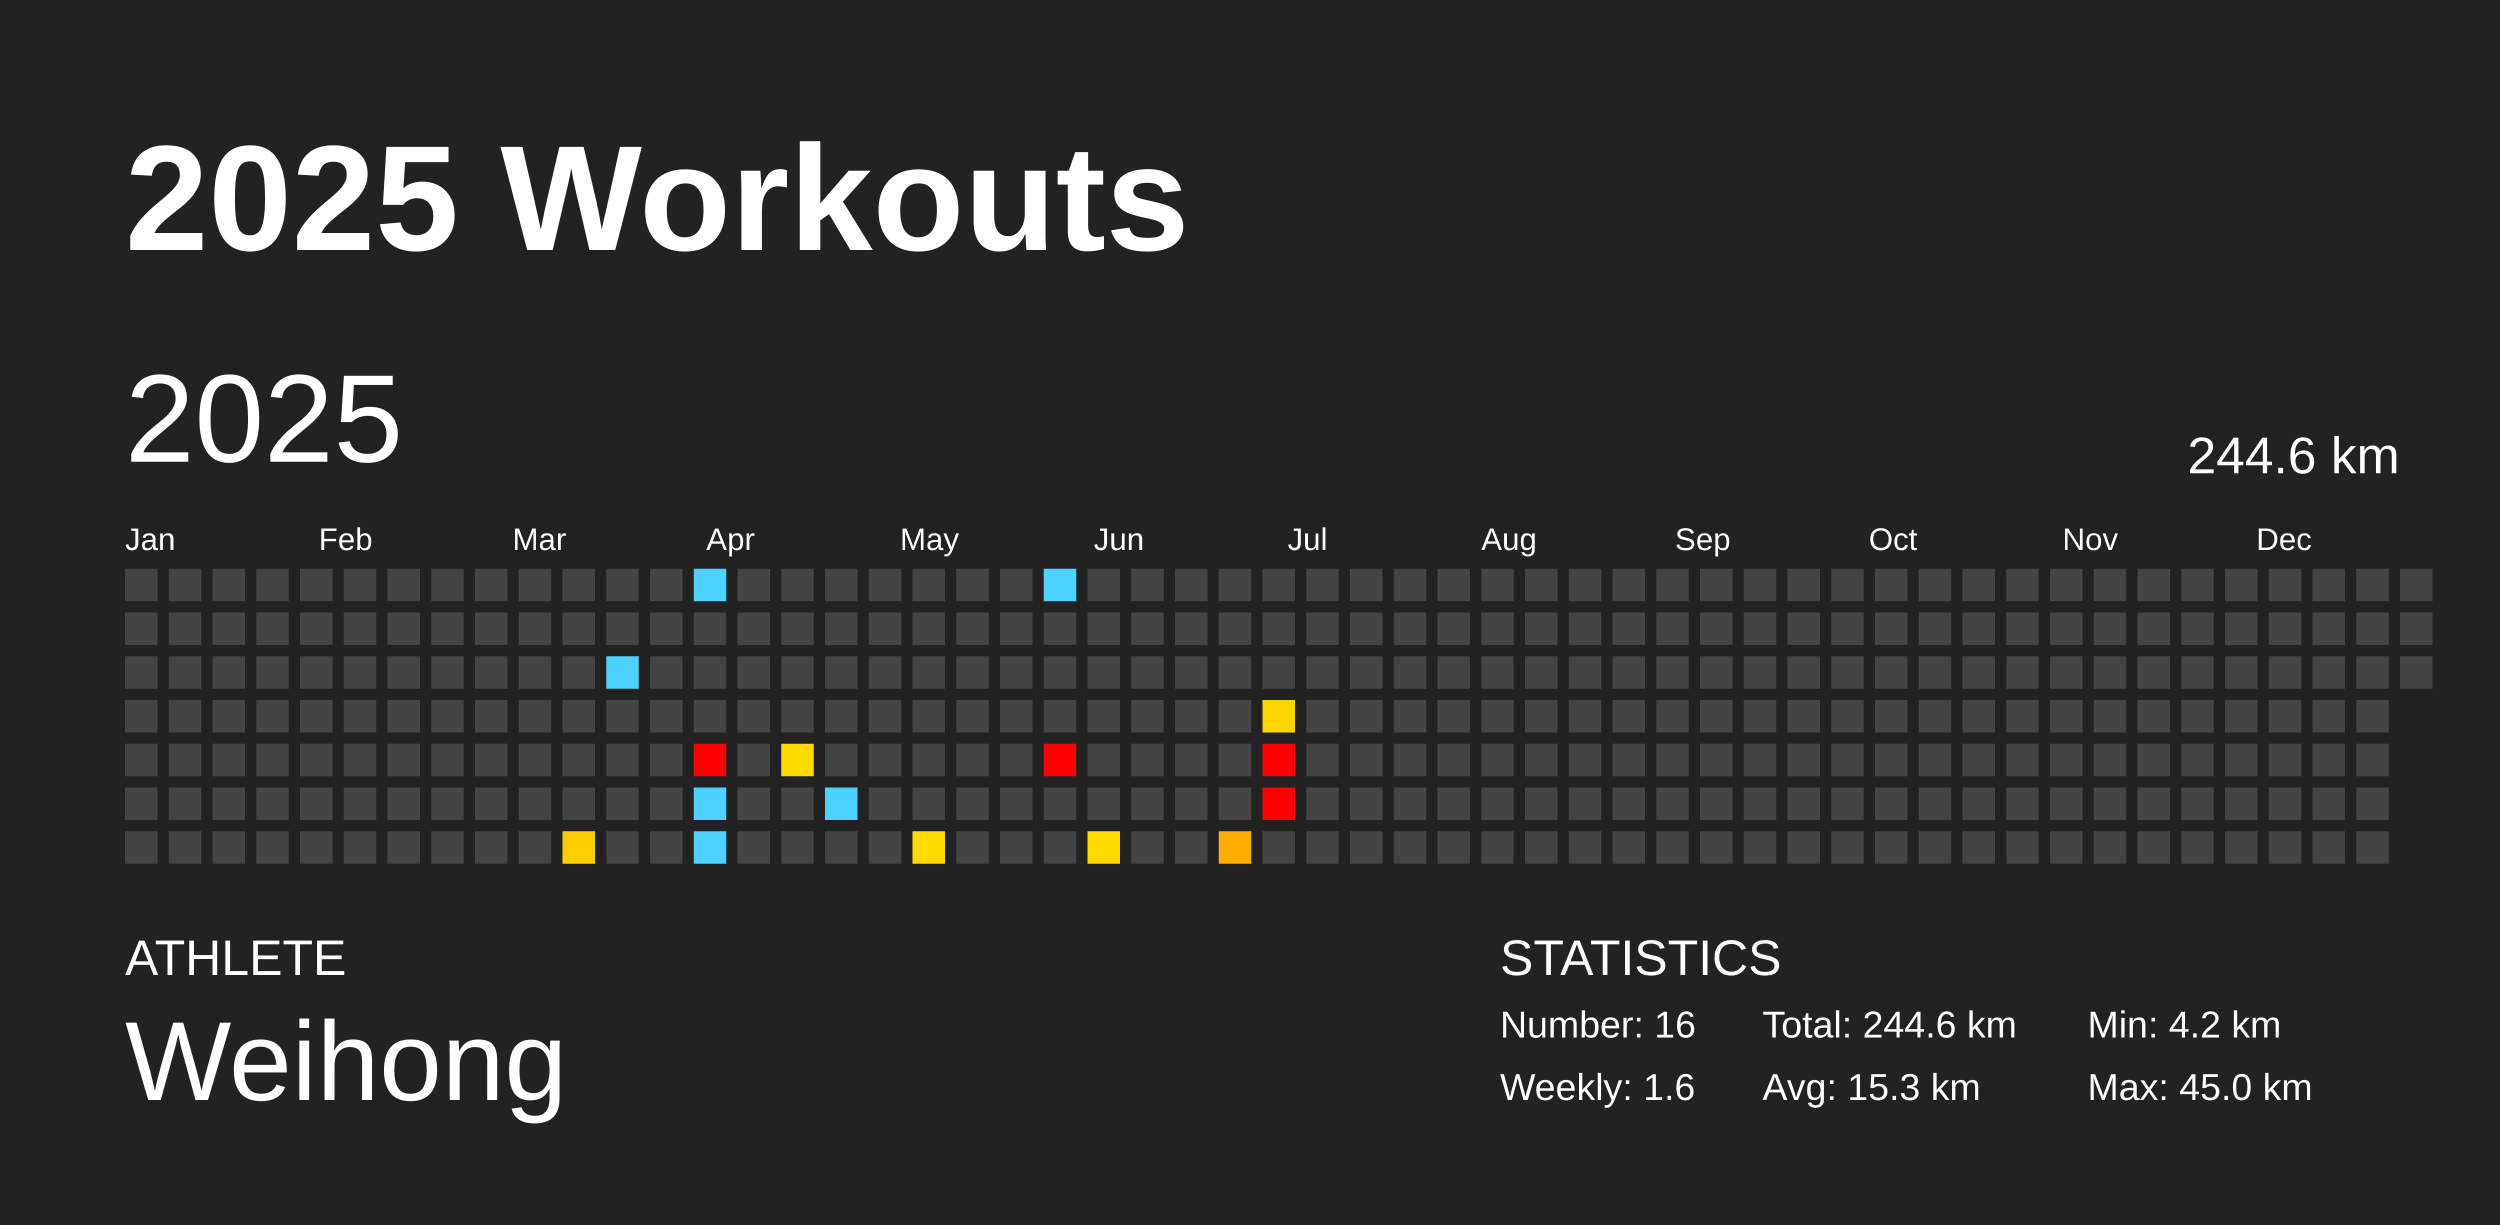
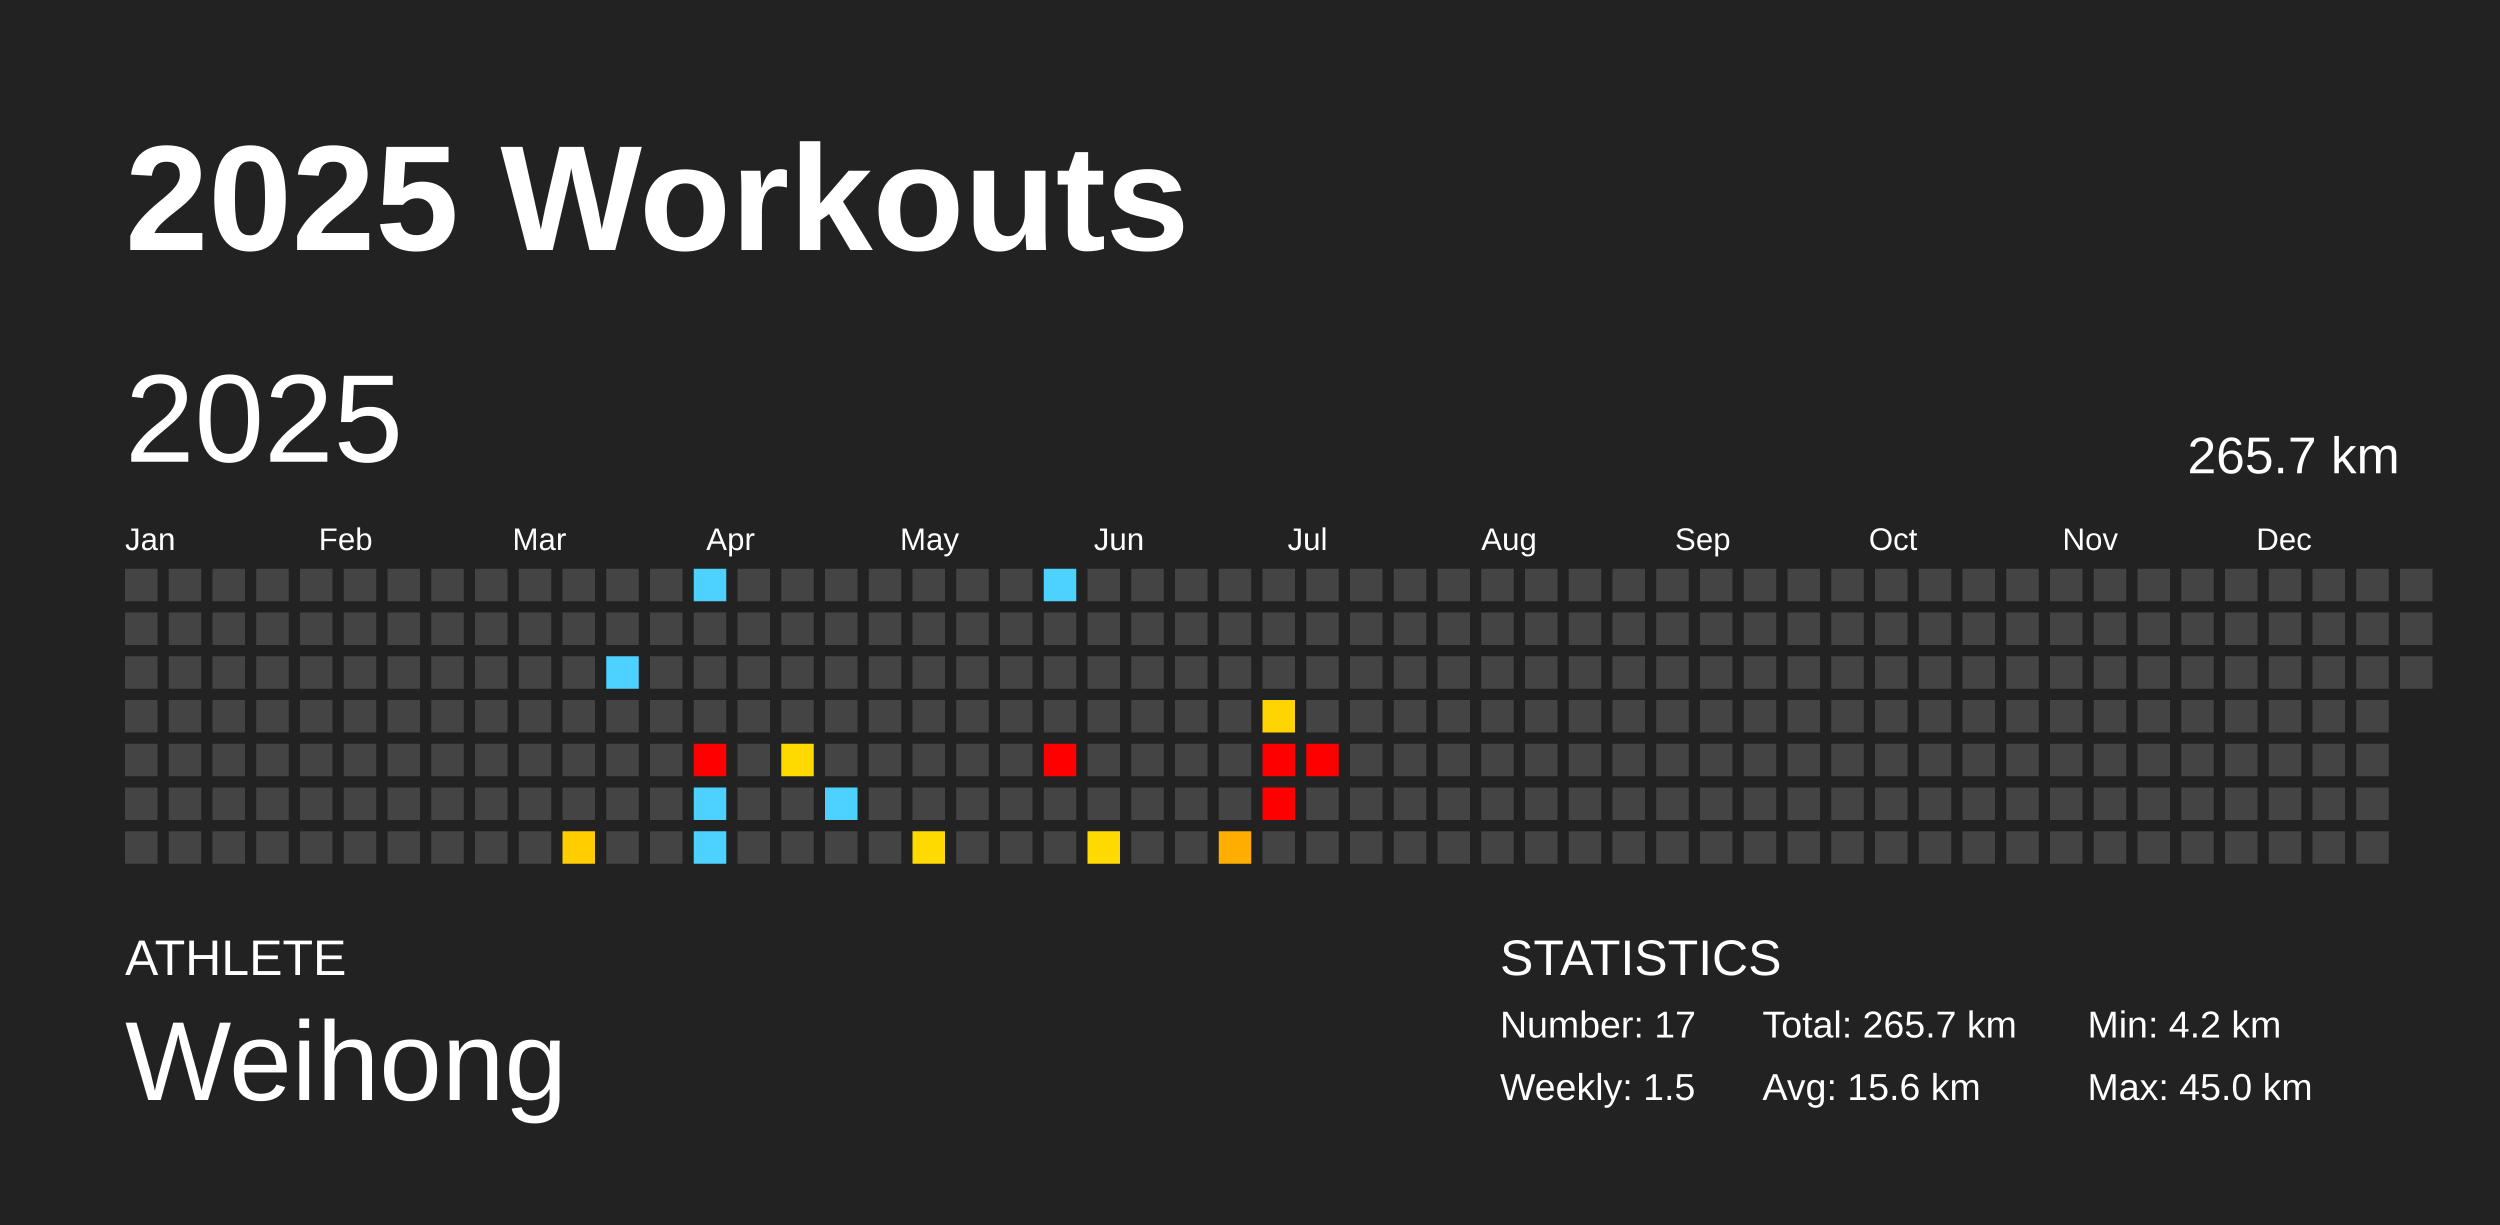
<svg xmlns="http://www.w3.org/2000/svg" baseProfile="full" height="98mm" version="1.1" viewBox="0,0,200,98" width="200mm">
  <defs />
  <rect fill="#222222" height="98" width="200" x="0" y="0" />
  <text fill="#FFFFFF" style="font-size:12px; font-family:Arial; font-weight:bold;" x="10" y="20">2025 Workouts</text>
  <text fill="#FFFFFF" style="font-size:4px; font-family:Arial" x="10" y="78">ATHLETE</text>
  <text fill="#FFFFFF" style="font-size:9px; font-family:Arial" x="10" y="88">Weihong</text>
  <text fill="#FFFFFF" style="font-size:4px; font-family:Arial" x="120" y="78">STATISTICS</text>
-   <text fill="#FFFFFF" style="font-size:3px; font-family:Arial" x="120" y="83">Number: 16</text>
-   <text fill="#FFFFFF" style="font-size:3px; font-family:Arial" x="120" y="88">Weekly: 1.6</text>
-   <text fill="#FFFFFF" style="font-size:3px; font-family:Arial" x="141" y="83">Total: 244.6 km</text>
-   <text fill="#FFFFFF" style="font-size:3px; font-family:Arial" x="141" y="88">Avg: 15.3 km</text>
+   <text fill="#FFFFFF" style="font-size:3px; font-family:Arial" x="120" y="83">Number: 17</text>
+   <text fill="#FFFFFF" style="font-size:3px; font-family:Arial" x="120" y="88">Weekly: 1.5</text>
+   <text fill="#FFFFFF" style="font-size:3px; font-family:Arial" x="141" y="83">Total: 265.7 km</text>
+   <text fill="#FFFFFF" style="font-size:3px; font-family:Arial" x="141" y="88">Avg: 15.6 km</text>
  <text fill="#FFFFFF" style="font-size:3px; font-family:Arial" x="167" y="83">Min: 4.2 km</text>
  <text fill="#FFFFFF" style="font-size:3px; font-family:Arial" x="167" y="88">Max: 45.0 km</text>
  <text dominant-baseline="hanging" fill="#FFFFFF" style="font-size:10.0px; font-family:Arial;" x="10" y="30">2025</text>
-   <text dominant-baseline="hanging" fill="#FFFFFF" style="font-size:4.125px; font-family:Arial;" x="175" y="35">244.6 km</text>
+   <text dominant-baseline="hanging" fill="#FFFFFF" style="font-size:4.125px; font-family:Arial;" x="175" y="35">265.7 km</text>
  <text fill="#FFFFFF" style="font-size:2.5px; font-family:Arial" x="10.0" y="44">Jan</text>
  <text fill="#FFFFFF" style="font-size:2.5px; font-family:Arial" x="25.5" y="44">Feb</text>
  <text fill="#FFFFFF" style="font-size:2.5px; font-family:Arial" x="41.0" y="44">Mar</text>
  <text fill="#FFFFFF" style="font-size:2.5px; font-family:Arial" x="56.5" y="44">Apr</text>
  <text fill="#FFFFFF" style="font-size:2.5px; font-family:Arial" x="72.0" y="44">May</text>
  <text fill="#FFFFFF" style="font-size:2.5px; font-family:Arial" x="87.5" y="44">Jun</text>
  <text fill="#FFFFFF" style="font-size:2.5px; font-family:Arial" x="103.0" y="44">Jul</text>
  <text fill="#FFFFFF" style="font-size:2.5px; font-family:Arial" x="118.5" y="44">Aug</text>
  <text fill="#FFFFFF" style="font-size:2.5px; font-family:Arial" x="134.0" y="44">Sep</text>
  <text fill="#FFFFFF" style="font-size:2.5px; font-family:Arial" x="149.5" y="44">Oct</text>
  <text fill="#FFFFFF" style="font-size:2.5px; font-family:Arial" x="165.0" y="44">Nov</text>
  <text fill="#FFFFFF" style="font-size:2.5px; font-family:Arial" x="180.5" y="44">Dec</text>
  <rect fill="#444444" height="2.6" width="2.6" x="10.0" y="45.5" />
  <rect fill="#444444" height="2.6" width="2.6" x="10.0" y="49.0" />
  <rect fill="#444444" height="2.6" width="2.6" x="10.0" y="52.5" />
  <rect fill="#444444" height="2.6" width="2.6" x="10.0" y="56.0" />
  <rect fill="#444444" height="2.6" width="2.6" x="10.0" y="59.5" />
  <rect fill="#444444" height="2.6" width="2.6" x="10.0" y="63.0" />
  <rect fill="#444444" height="2.6" width="2.6" x="10.0" y="66.5" />
  <rect fill="#444444" height="2.6" width="2.6" x="13.5" y="45.5" />
  <rect fill="#444444" height="2.6" width="2.6" x="13.5" y="49.0" />
  <rect fill="#444444" height="2.6" width="2.6" x="13.5" y="52.5" />
  <rect fill="#444444" height="2.6" width="2.6" x="13.5" y="56.0" />
  <rect fill="#444444" height="2.6" width="2.6" x="13.5" y="59.5" />
  <rect fill="#444444" height="2.6" width="2.6" x="13.5" y="63.0" />
  <rect fill="#444444" height="2.6" width="2.6" x="13.5" y="66.5" />
  <rect fill="#444444" height="2.6" width="2.6" x="17.0" y="45.5" />
  <rect fill="#444444" height="2.6" width="2.6" x="17.0" y="49.0" />
  <rect fill="#444444" height="2.6" width="2.6" x="17.0" y="52.5" />
  <rect fill="#444444" height="2.6" width="2.6" x="17.0" y="56.0" />
  <rect fill="#444444" height="2.6" width="2.6" x="17.0" y="59.5" />
  <rect fill="#444444" height="2.6" width="2.6" x="17.0" y="63.0" />
  <rect fill="#444444" height="2.6" width="2.6" x="17.0" y="66.5" />
  <rect fill="#444444" height="2.6" width="2.6" x="20.5" y="45.5" />
  <rect fill="#444444" height="2.6" width="2.6" x="20.5" y="49.0" />
  <rect fill="#444444" height="2.6" width="2.6" x="20.5" y="52.5" />
  <rect fill="#444444" height="2.6" width="2.6" x="20.5" y="56.0" />
  <rect fill="#444444" height="2.6" width="2.6" x="20.5" y="59.5" />
  <rect fill="#444444" height="2.6" width="2.6" x="20.5" y="63.0" />
  <rect fill="#444444" height="2.6" width="2.6" x="20.5" y="66.5" />
  <rect fill="#444444" height="2.6" width="2.6" x="24.0" y="45.5" />
  <rect fill="#444444" height="2.6" width="2.6" x="24.0" y="49.0" />
  <rect fill="#444444" height="2.6" width="2.6" x="24.0" y="52.5" />
  <rect fill="#444444" height="2.6" width="2.6" x="24.0" y="56.0" />
  <rect fill="#444444" height="2.6" width="2.6" x="24.0" y="59.5" />
  <rect fill="#444444" height="2.6" width="2.6" x="24.0" y="63.0" />
  <rect fill="#444444" height="2.6" width="2.6" x="24.0" y="66.5" />
  <rect fill="#444444" height="2.6" width="2.6" x="27.5" y="45.5" />
  <rect fill="#444444" height="2.6" width="2.6" x="27.5" y="49.0" />
  <rect fill="#444444" height="2.6" width="2.6" x="27.5" y="52.5" />
  <rect fill="#444444" height="2.6" width="2.6" x="27.5" y="56.0" />
  <rect fill="#444444" height="2.6" width="2.6" x="27.5" y="59.5" />
  <rect fill="#444444" height="2.6" width="2.6" x="27.5" y="63.0" />
  <rect fill="#444444" height="2.6" width="2.6" x="27.5" y="66.5" />
  <rect fill="#444444" height="2.6" width="2.6" x="31.0" y="45.5" />
  <rect fill="#444444" height="2.6" width="2.6" x="31.0" y="49.0" />
  <rect fill="#444444" height="2.6" width="2.6" x="31.0" y="52.5" />
  <rect fill="#444444" height="2.6" width="2.6" x="31.0" y="56.0" />
  <rect fill="#444444" height="2.6" width="2.6" x="31.0" y="59.5" />
  <rect fill="#444444" height="2.6" width="2.6" x="31.0" y="63.0" />
  <rect fill="#444444" height="2.6" width="2.6" x="31.0" y="66.5" />
  <rect fill="#444444" height="2.6" width="2.6" x="34.5" y="45.5" />
  <rect fill="#444444" height="2.6" width="2.6" x="34.5" y="49.0" />
  <rect fill="#444444" height="2.6" width="2.6" x="34.5" y="52.5" />
  <rect fill="#444444" height="2.6" width="2.6" x="34.5" y="56.0" />
  <rect fill="#444444" height="2.6" width="2.6" x="34.5" y="59.5" />
  <rect fill="#444444" height="2.6" width="2.6" x="34.5" y="63.0" />
  <rect fill="#444444" height="2.6" width="2.6" x="34.5" y="66.5" />
  <rect fill="#444444" height="2.6" width="2.6" x="38.0" y="45.5" />
  <rect fill="#444444" height="2.6" width="2.6" x="38.0" y="49.0" />
  <rect fill="#444444" height="2.6" width="2.6" x="38.0" y="52.5" />
  <rect fill="#444444" height="2.6" width="2.6" x="38.0" y="56.0" />
  <rect fill="#444444" height="2.6" width="2.6" x="38.0" y="59.5" />
  <rect fill="#444444" height="2.6" width="2.6" x="38.0" y="63.0" />
  <rect fill="#444444" height="2.6" width="2.6" x="38.0" y="66.5" />
  <rect fill="#444444" height="2.6" width="2.6" x="41.5" y="45.5" />
  <rect fill="#444444" height="2.6" width="2.6" x="41.5" y="49.0" />
  <rect fill="#444444" height="2.6" width="2.6" x="41.5" y="52.5" />
  <rect fill="#444444" height="2.6" width="2.6" x="41.5" y="56.0" />
  <rect fill="#444444" height="2.6" width="2.6" x="41.5" y="59.5" />
  <rect fill="#444444" height="2.6" width="2.6" x="41.5" y="63.0" />
  <rect fill="#444444" height="2.6" width="2.6" x="41.5" y="66.5" />
  <rect fill="#444444" height="2.6" width="2.6" x="45.0" y="45.5" />
  <rect fill="#444444" height="2.6" width="2.6" x="45.0" y="49.0" />
  <rect fill="#444444" height="2.6" width="2.6" x="45.0" y="52.5" />
  <rect fill="#444444" height="2.6" width="2.6" x="45.0" y="56.0" />
  <rect fill="#444444" height="2.6" width="2.6" x="45.0" y="59.5" />
  <rect fill="#444444" height="2.6" width="2.6" x="45.0" y="63.0" />
  <rect fill="#ffcd00" height="2.6" width="2.6" x="45.0" y="66.5" />
  <rect fill="#444444" height="2.6" width="2.6" x="48.5" y="45.5" />
  <rect fill="#444444" height="2.6" width="2.6" x="48.5" y="49.0" />
  <rect fill="#4dd2ff" height="2.6" width="2.6" x="48.5" y="52.5" />
  <rect fill="#444444" height="2.6" width="2.6" x="48.5" y="56.0" />
  <rect fill="#444444" height="2.6" width="2.6" x="48.5" y="59.5" />
  <rect fill="#444444" height="2.6" width="2.6" x="48.5" y="63.0" />
  <rect fill="#444444" height="2.6" width="2.6" x="48.5" y="66.5" />
  <rect fill="#444444" height="2.6" width="2.6" x="52.0" y="45.5" />
  <rect fill="#444444" height="2.6" width="2.6" x="52.0" y="49.0" />
  <rect fill="#444444" height="2.6" width="2.6" x="52.0" y="52.5" />
  <rect fill="#444444" height="2.6" width="2.6" x="52.0" y="56.0" />
  <rect fill="#444444" height="2.6" width="2.6" x="52.0" y="59.5" />
  <rect fill="#444444" height="2.6" width="2.6" x="52.0" y="63.0" />
  <rect fill="#444444" height="2.6" width="2.6" x="52.0" y="66.5" />
  <rect fill="#4dd2ff" height="2.6" width="2.6" x="55.5" y="45.5" />
  <rect fill="#444444" height="2.6" width="2.6" x="55.5" y="49.0" />
  <rect fill="#444444" height="2.6" width="2.6" x="55.5" y="52.5" />
  <rect fill="#444444" height="2.6" width="2.6" x="55.5" y="56.0" />
  <rect fill="red" height="2.6" width="2.6" x="55.5" y="59.5" />
  <rect fill="#4dd2ff" height="2.6" width="2.6" x="55.5" y="63.0" />
  <rect fill="#4dd2ff" height="2.6" width="2.6" x="55.5" y="66.5" />
  <rect fill="#444444" height="2.6" width="2.6" x="59.0" y="45.5" />
  <rect fill="#444444" height="2.6" width="2.6" x="59.0" y="49.0" />
  <rect fill="#444444" height="2.6" width="2.6" x="59.0" y="52.5" />
  <rect fill="#444444" height="2.6" width="2.6" x="59.0" y="56.0" />
  <rect fill="#444444" height="2.6" width="2.6" x="59.0" y="59.5" />
  <rect fill="#444444" height="2.6" width="2.6" x="59.0" y="63.0" />
  <rect fill="#444444" height="2.6" width="2.6" x="59.0" y="66.5" />
  <rect fill="#444444" height="2.6" width="2.6" x="62.5" y="45.5" />
  <rect fill="#444444" height="2.6" width="2.6" x="62.5" y="49.0" />
  <rect fill="#444444" height="2.6" width="2.6" x="62.5" y="52.5" />
  <rect fill="#444444" height="2.6" width="2.6" x="62.5" y="56.0" />
  <rect fill="#ffda00" height="2.6" width="2.6" x="62.5" y="59.5" />
  <rect fill="#444444" height="2.6" width="2.6" x="62.5" y="63.0" />
  <rect fill="#444444" height="2.6" width="2.6" x="62.5" y="66.5" />
  <rect fill="#444444" height="2.6" width="2.6" x="66.0" y="45.5" />
  <rect fill="#444444" height="2.6" width="2.6" x="66.0" y="49.0" />
  <rect fill="#444444" height="2.6" width="2.6" x="66.0" y="52.5" />
  <rect fill="#444444" height="2.6" width="2.6" x="66.0" y="56.0" />
  <rect fill="#444444" height="2.6" width="2.6" x="66.0" y="59.5" />
  <rect fill="#4dd2ff" height="2.6" width="2.6" x="66.0" y="63.0" />
  <rect fill="#444444" height="2.6" width="2.6" x="66.0" y="66.5" />
  <rect fill="#444444" height="2.6" width="2.6" x="69.5" y="45.5" />
  <rect fill="#444444" height="2.6" width="2.6" x="69.5" y="49.0" />
  <rect fill="#444444" height="2.6" width="2.6" x="69.5" y="52.5" />
  <rect fill="#444444" height="2.6" width="2.6" x="69.5" y="56.0" />
  <rect fill="#444444" height="2.6" width="2.6" x="69.5" y="59.5" />
  <rect fill="#444444" height="2.6" width="2.6" x="69.5" y="63.0" />
  <rect fill="#444444" height="2.6" width="2.6" x="69.5" y="66.5" />
  <rect fill="#444444" height="2.6" width="2.6" x="73.0" y="45.5" />
  <rect fill="#444444" height="2.6" width="2.6" x="73.0" y="49.0" />
  <rect fill="#444444" height="2.6" width="2.6" x="73.0" y="52.5" />
  <rect fill="#444444" height="2.6" width="2.6" x="73.0" y="56.0" />
  <rect fill="#444444" height="2.6" width="2.6" x="73.0" y="59.5" />
  <rect fill="#444444" height="2.6" width="2.6" x="73.0" y="63.0" />
  <rect fill="#ffda00" height="2.6" width="2.6" x="73.0" y="66.5" />
  <rect fill="#444444" height="2.6" width="2.6" x="76.5" y="45.5" />
  <rect fill="#444444" height="2.6" width="2.6" x="76.5" y="49.0" />
  <rect fill="#444444" height="2.6" width="2.6" x="76.5" y="52.5" />
  <rect fill="#444444" height="2.6" width="2.6" x="76.5" y="56.0" />
  <rect fill="#444444" height="2.6" width="2.6" x="76.5" y="59.5" />
  <rect fill="#444444" height="2.6" width="2.6" x="76.5" y="63.0" />
  <rect fill="#444444" height="2.6" width="2.6" x="76.5" y="66.5" />
  <rect fill="#444444" height="2.6" width="2.6" x="80.0" y="45.5" />
  <rect fill="#444444" height="2.6" width="2.6" x="80.0" y="49.0" />
  <rect fill="#444444" height="2.6" width="2.6" x="80.0" y="52.5" />
  <rect fill="#444444" height="2.6" width="2.6" x="80.0" y="56.0" />
  <rect fill="#444444" height="2.6" width="2.6" x="80.0" y="59.5" />
  <rect fill="#444444" height="2.6" width="2.6" x="80.0" y="63.0" />
  <rect fill="#444444" height="2.6" width="2.6" x="80.0" y="66.5" />
  <rect fill="#4dd2ff" height="2.6" width="2.6" x="83.5" y="45.5" />
  <rect fill="#444444" height="2.6" width="2.6" x="83.5" y="49.0" />
  <rect fill="#444444" height="2.6" width="2.6" x="83.5" y="52.5" />
  <rect fill="#444444" height="2.6" width="2.6" x="83.5" y="56.0" />
  <rect fill="red" height="2.6" width="2.6" x="83.5" y="59.5" />
  <rect fill="#444444" height="2.6" width="2.6" x="83.5" y="63.0" />
  <rect fill="#444444" height="2.6" width="2.6" x="83.5" y="66.5" />
  <rect fill="#444444" height="2.6" width="2.6" x="87.0" y="45.5" />
  <rect fill="#444444" height="2.6" width="2.6" x="87.0" y="49.0" />
  <rect fill="#444444" height="2.6" width="2.6" x="87.0" y="52.5" />
  <rect fill="#444444" height="2.6" width="2.6" x="87.0" y="56.0" />
  <rect fill="#444444" height="2.6" width="2.6" x="87.0" y="59.5" />
  <rect fill="#444444" height="2.6" width="2.6" x="87.0" y="63.0" />
  <rect fill="#ffda00" height="2.6" width="2.6" x="87.0" y="66.5" />
  <rect fill="#444444" height="2.6" width="2.6" x="90.5" y="45.5" />
  <rect fill="#444444" height="2.6" width="2.6" x="90.5" y="49.0" />
  <rect fill="#444444" height="2.6" width="2.6" x="90.5" y="52.5" />
  <rect fill="#444444" height="2.6" width="2.6" x="90.5" y="56.0" />
  <rect fill="#444444" height="2.6" width="2.6" x="90.5" y="59.5" />
  <rect fill="#444444" height="2.6" width="2.6" x="90.5" y="63.0" />
  <rect fill="#444444" height="2.6" width="2.6" x="90.5" y="66.5" />
  <rect fill="#444444" height="2.6" width="2.6" x="94.0" y="45.5" />
  <rect fill="#444444" height="2.6" width="2.6" x="94.0" y="49.0" />
  <rect fill="#444444" height="2.6" width="2.6" x="94.0" y="52.5" />
  <rect fill="#444444" height="2.6" width="2.6" x="94.0" y="56.0" />
  <rect fill="#444444" height="2.6" width="2.6" x="94.0" y="59.5" />
  <rect fill="#444444" height="2.6" width="2.6" x="94.0" y="63.0" />
  <rect fill="#444444" height="2.6" width="2.6" x="94.0" y="66.5" />
  <rect fill="#444444" height="2.6" width="2.6" x="97.5" y="45.5" />
  <rect fill="#444444" height="2.6" width="2.6" x="97.5" y="49.0" />
  <rect fill="#444444" height="2.6" width="2.6" x="97.5" y="52.5" />
  <rect fill="#444444" height="2.6" width="2.6" x="97.5" y="56.0" />
  <rect fill="#444444" height="2.6" width="2.6" x="97.5" y="59.5" />
  <rect fill="#444444" height="2.6" width="2.6" x="97.5" y="63.0" />
  <rect fill="#ffae00" height="2.6" width="2.6" x="97.5" y="66.5" />
  <rect fill="#444444" height="2.6" width="2.6" x="101.0" y="45.5" />
  <rect fill="#444444" height="2.6" width="2.6" x="101.0" y="49.0" />
  <rect fill="#444444" height="2.6" width="2.6" x="101.0" y="52.5" />
  <rect fill="#ffd400" height="2.6" width="2.6" x="101.0" y="56.0" />
  <rect fill="red" height="2.6" width="2.6" x="101.0" y="59.5" />
  <rect fill="red" height="2.6" width="2.6" x="101.0" y="63.0" />
  <rect fill="#444444" height="2.6" width="2.6" x="101.0" y="66.5" />
  <rect fill="#444444" height="2.6" width="2.6" x="104.5" y="45.5" />
  <rect fill="#444444" height="2.6" width="2.6" x="104.5" y="49.0" />
  <rect fill="#444444" height="2.6" width="2.6" x="104.5" y="52.5" />
  <rect fill="#444444" height="2.6" width="2.6" x="104.5" y="56.0" />
-   <rect fill="#444444" height="2.6" width="2.6" x="104.5" y="59.5" />
+   <rect fill="red" height="2.6" width="2.6" x="104.5" y="59.5" />
  <rect fill="#444444" height="2.6" width="2.6" x="104.5" y="63.0" />
  <rect fill="#444444" height="2.6" width="2.6" x="104.5" y="66.5" />
  <rect fill="#444444" height="2.6" width="2.6" x="108.0" y="45.5" />
  <rect fill="#444444" height="2.6" width="2.6" x="108.0" y="49.0" />
  <rect fill="#444444" height="2.6" width="2.6" x="108.0" y="52.5" />
  <rect fill="#444444" height="2.6" width="2.6" x="108.0" y="56.0" />
  <rect fill="#444444" height="2.6" width="2.6" x="108.0" y="59.5" />
  <rect fill="#444444" height="2.6" width="2.6" x="108.0" y="63.0" />
  <rect fill="#444444" height="2.6" width="2.6" x="108.0" y="66.5" />
  <rect fill="#444444" height="2.6" width="2.6" x="111.5" y="45.5" />
  <rect fill="#444444" height="2.6" width="2.6" x="111.5" y="49.0" />
  <rect fill="#444444" height="2.6" width="2.6" x="111.5" y="52.5" />
  <rect fill="#444444" height="2.6" width="2.6" x="111.5" y="56.0" />
  <rect fill="#444444" height="2.6" width="2.6" x="111.5" y="59.5" />
  <rect fill="#444444" height="2.6" width="2.6" x="111.5" y="63.0" />
  <rect fill="#444444" height="2.6" width="2.6" x="111.5" y="66.5" />
  <rect fill="#444444" height="2.6" width="2.6" x="115.0" y="45.5" />
  <rect fill="#444444" height="2.6" width="2.6" x="115.0" y="49.0" />
  <rect fill="#444444" height="2.6" width="2.6" x="115.0" y="52.5" />
  <rect fill="#444444" height="2.6" width="2.6" x="115.0" y="56.0" />
  <rect fill="#444444" height="2.6" width="2.6" x="115.0" y="59.5" />
  <rect fill="#444444" height="2.6" width="2.6" x="115.0" y="63.0" />
  <rect fill="#444444" height="2.6" width="2.6" x="115.0" y="66.5" />
  <rect fill="#444444" height="2.6" width="2.6" x="118.5" y="45.5" />
  <rect fill="#444444" height="2.6" width="2.6" x="118.5" y="49.0" />
  <rect fill="#444444" height="2.6" width="2.6" x="118.5" y="52.5" />
  <rect fill="#444444" height="2.6" width="2.6" x="118.5" y="56.0" />
  <rect fill="#444444" height="2.6" width="2.6" x="118.5" y="59.5" />
  <rect fill="#444444" height="2.6" width="2.6" x="118.5" y="63.0" />
  <rect fill="#444444" height="2.6" width="2.6" x="118.5" y="66.5" />
  <rect fill="#444444" height="2.6" width="2.6" x="122.0" y="45.5" />
  <rect fill="#444444" height="2.6" width="2.6" x="122.0" y="49.0" />
  <rect fill="#444444" height="2.6" width="2.6" x="122.0" y="52.5" />
  <rect fill="#444444" height="2.6" width="2.6" x="122.0" y="56.0" />
  <rect fill="#444444" height="2.6" width="2.6" x="122.0" y="59.5" />
  <rect fill="#444444" height="2.6" width="2.6" x="122.0" y="63.0" />
  <rect fill="#444444" height="2.6" width="2.6" x="122.0" y="66.5" />
  <rect fill="#444444" height="2.6" width="2.6" x="125.5" y="45.5" />
  <rect fill="#444444" height="2.6" width="2.6" x="125.5" y="49.0" />
  <rect fill="#444444" height="2.6" width="2.6" x="125.5" y="52.5" />
  <rect fill="#444444" height="2.6" width="2.6" x="125.5" y="56.0" />
  <rect fill="#444444" height="2.6" width="2.6" x="125.5" y="59.5" />
  <rect fill="#444444" height="2.6" width="2.6" x="125.5" y="63.0" />
  <rect fill="#444444" height="2.6" width="2.6" x="125.5" y="66.5" />
  <rect fill="#444444" height="2.6" width="2.6" x="129.0" y="45.5" />
  <rect fill="#444444" height="2.6" width="2.6" x="129.0" y="49.0" />
  <rect fill="#444444" height="2.6" width="2.6" x="129.0" y="52.5" />
  <rect fill="#444444" height="2.6" width="2.6" x="129.0" y="56.0" />
  <rect fill="#444444" height="2.6" width="2.6" x="129.0" y="59.5" />
  <rect fill="#444444" height="2.6" width="2.6" x="129.0" y="63.0" />
  <rect fill="#444444" height="2.6" width="2.6" x="129.0" y="66.5" />
  <rect fill="#444444" height="2.6" width="2.6" x="132.5" y="45.5" />
  <rect fill="#444444" height="2.6" width="2.6" x="132.5" y="49.0" />
  <rect fill="#444444" height="2.6" width="2.6" x="132.5" y="52.5" />
  <rect fill="#444444" height="2.6" width="2.6" x="132.5" y="56.0" />
  <rect fill="#444444" height="2.6" width="2.6" x="132.5" y="59.5" />
  <rect fill="#444444" height="2.6" width="2.6" x="132.5" y="63.0" />
  <rect fill="#444444" height="2.6" width="2.6" x="132.5" y="66.5" />
  <rect fill="#444444" height="2.6" width="2.6" x="136.0" y="45.5" />
  <rect fill="#444444" height="2.6" width="2.6" x="136.0" y="49.0" />
  <rect fill="#444444" height="2.6" width="2.6" x="136.0" y="52.5" />
  <rect fill="#444444" height="2.6" width="2.6" x="136.0" y="56.0" />
  <rect fill="#444444" height="2.6" width="2.6" x="136.0" y="59.5" />
  <rect fill="#444444" height="2.6" width="2.6" x="136.0" y="63.0" />
  <rect fill="#444444" height="2.6" width="2.6" x="136.0" y="66.5" />
  <rect fill="#444444" height="2.6" width="2.6" x="139.5" y="45.5" />
  <rect fill="#444444" height="2.6" width="2.6" x="139.5" y="49.0" />
  <rect fill="#444444" height="2.6" width="2.6" x="139.5" y="52.5" />
  <rect fill="#444444" height="2.6" width="2.6" x="139.5" y="56.0" />
  <rect fill="#444444" height="2.6" width="2.6" x="139.5" y="59.5" />
  <rect fill="#444444" height="2.6" width="2.6" x="139.5" y="63.0" />
  <rect fill="#444444" height="2.6" width="2.6" x="139.5" y="66.5" />
  <rect fill="#444444" height="2.6" width="2.6" x="143.0" y="45.5" />
  <rect fill="#444444" height="2.6" width="2.6" x="143.0" y="49.0" />
  <rect fill="#444444" height="2.6" width="2.6" x="143.0" y="52.5" />
  <rect fill="#444444" height="2.6" width="2.6" x="143.0" y="56.0" />
  <rect fill="#444444" height="2.6" width="2.6" x="143.0" y="59.5" />
  <rect fill="#444444" height="2.6" width="2.6" x="143.0" y="63.0" />
  <rect fill="#444444" height="2.6" width="2.6" x="143.0" y="66.5" />
  <rect fill="#444444" height="2.6" width="2.6" x="146.5" y="45.5" />
  <rect fill="#444444" height="2.6" width="2.6" x="146.5" y="49.0" />
  <rect fill="#444444" height="2.6" width="2.6" x="146.5" y="52.5" />
  <rect fill="#444444" height="2.6" width="2.6" x="146.5" y="56.0" />
  <rect fill="#444444" height="2.6" width="2.6" x="146.5" y="59.5" />
  <rect fill="#444444" height="2.6" width="2.6" x="146.5" y="63.0" />
  <rect fill="#444444" height="2.6" width="2.6" x="146.5" y="66.5" />
  <rect fill="#444444" height="2.6" width="2.6" x="150.0" y="45.5" />
  <rect fill="#444444" height="2.6" width="2.6" x="150.0" y="49.0" />
  <rect fill="#444444" height="2.6" width="2.6" x="150.0" y="52.5" />
  <rect fill="#444444" height="2.6" width="2.6" x="150.0" y="56.0" />
  <rect fill="#444444" height="2.6" width="2.6" x="150.0" y="59.5" />
  <rect fill="#444444" height="2.6" width="2.6" x="150.0" y="63.0" />
  <rect fill="#444444" height="2.6" width="2.6" x="150.0" y="66.5" />
  <rect fill="#444444" height="2.6" width="2.6" x="153.5" y="45.5" />
  <rect fill="#444444" height="2.6" width="2.6" x="153.5" y="49.0" />
  <rect fill="#444444" height="2.6" width="2.6" x="153.5" y="52.5" />
  <rect fill="#444444" height="2.6" width="2.6" x="153.5" y="56.0" />
  <rect fill="#444444" height="2.6" width="2.6" x="153.5" y="59.5" />
  <rect fill="#444444" height="2.6" width="2.6" x="153.5" y="63.0" />
  <rect fill="#444444" height="2.6" width="2.6" x="153.5" y="66.5" />
  <rect fill="#444444" height="2.6" width="2.6" x="157.0" y="45.5" />
  <rect fill="#444444" height="2.6" width="2.6" x="157.0" y="49.0" />
  <rect fill="#444444" height="2.6" width="2.6" x="157.0" y="52.5" />
  <rect fill="#444444" height="2.6" width="2.6" x="157.0" y="56.0" />
  <rect fill="#444444" height="2.6" width="2.6" x="157.0" y="59.5" />
  <rect fill="#444444" height="2.6" width="2.6" x="157.0" y="63.0" />
  <rect fill="#444444" height="2.6" width="2.6" x="157.0" y="66.5" />
  <rect fill="#444444" height="2.6" width="2.6" x="160.5" y="45.5" />
  <rect fill="#444444" height="2.6" width="2.6" x="160.5" y="49.0" />
  <rect fill="#444444" height="2.6" width="2.6" x="160.5" y="52.5" />
  <rect fill="#444444" height="2.6" width="2.6" x="160.5" y="56.0" />
  <rect fill="#444444" height="2.6" width="2.6" x="160.5" y="59.5" />
  <rect fill="#444444" height="2.6" width="2.6" x="160.5" y="63.0" />
  <rect fill="#444444" height="2.6" width="2.6" x="160.5" y="66.5" />
  <rect fill="#444444" height="2.6" width="2.6" x="164.0" y="45.5" />
  <rect fill="#444444" height="2.6" width="2.6" x="164.0" y="49.0" />
  <rect fill="#444444" height="2.6" width="2.6" x="164.0" y="52.5" />
  <rect fill="#444444" height="2.6" width="2.6" x="164.0" y="56.0" />
  <rect fill="#444444" height="2.6" width="2.6" x="164.0" y="59.5" />
  <rect fill="#444444" height="2.6" width="2.6" x="164.0" y="63.0" />
  <rect fill="#444444" height="2.6" width="2.6" x="164.0" y="66.5" />
  <rect fill="#444444" height="2.6" width="2.6" x="167.5" y="45.5" />
  <rect fill="#444444" height="2.6" width="2.6" x="167.5" y="49.0" />
  <rect fill="#444444" height="2.6" width="2.6" x="167.5" y="52.5" />
  <rect fill="#444444" height="2.6" width="2.6" x="167.5" y="56.0" />
  <rect fill="#444444" height="2.6" width="2.6" x="167.5" y="59.5" />
  <rect fill="#444444" height="2.6" width="2.6" x="167.5" y="63.0" />
  <rect fill="#444444" height="2.6" width="2.6" x="167.5" y="66.5" />
  <rect fill="#444444" height="2.6" width="2.6" x="171.0" y="45.5" />
  <rect fill="#444444" height="2.6" width="2.6" x="171.0" y="49.0" />
  <rect fill="#444444" height="2.6" width="2.6" x="171.0" y="52.5" />
  <rect fill="#444444" height="2.6" width="2.6" x="171.0" y="56.0" />
  <rect fill="#444444" height="2.6" width="2.6" x="171.0" y="59.5" />
  <rect fill="#444444" height="2.6" width="2.6" x="171.0" y="63.0" />
  <rect fill="#444444" height="2.6" width="2.6" x="171.0" y="66.5" />
  <rect fill="#444444" height="2.6" width="2.6" x="174.5" y="45.5" />
  <rect fill="#444444" height="2.6" width="2.6" x="174.5" y="49.0" />
  <rect fill="#444444" height="2.6" width="2.6" x="174.5" y="52.5" />
  <rect fill="#444444" height="2.6" width="2.6" x="174.5" y="56.0" />
  <rect fill="#444444" height="2.6" width="2.6" x="174.5" y="59.5" />
  <rect fill="#444444" height="2.6" width="2.6" x="174.5" y="63.0" />
  <rect fill="#444444" height="2.6" width="2.6" x="174.5" y="66.5" />
  <rect fill="#444444" height="2.6" width="2.6" x="178.0" y="45.5" />
  <rect fill="#444444" height="2.6" width="2.6" x="178.0" y="49.0" />
  <rect fill="#444444" height="2.6" width="2.6" x="178.0" y="52.5" />
  <rect fill="#444444" height="2.6" width="2.6" x="178.0" y="56.0" />
  <rect fill="#444444" height="2.6" width="2.6" x="178.0" y="59.5" />
  <rect fill="#444444" height="2.6" width="2.6" x="178.0" y="63.0" />
  <rect fill="#444444" height="2.6" width="2.6" x="178.0" y="66.5" />
  <rect fill="#444444" height="2.6" width="2.6" x="181.5" y="45.5" />
  <rect fill="#444444" height="2.6" width="2.6" x="181.5" y="49.0" />
  <rect fill="#444444" height="2.6" width="2.6" x="181.5" y="52.5" />
  <rect fill="#444444" height="2.6" width="2.6" x="181.5" y="56.0" />
  <rect fill="#444444" height="2.6" width="2.6" x="181.5" y="59.5" />
  <rect fill="#444444" height="2.6" width="2.6" x="181.5" y="63.0" />
  <rect fill="#444444" height="2.6" width="2.6" x="181.5" y="66.5" />
  <rect fill="#444444" height="2.6" width="2.6" x="185.0" y="45.5" />
  <rect fill="#444444" height="2.6" width="2.6" x="185.0" y="49.0" />
  <rect fill="#444444" height="2.6" width="2.6" x="185.0" y="52.5" />
  <rect fill="#444444" height="2.6" width="2.6" x="185.0" y="56.0" />
  <rect fill="#444444" height="2.6" width="2.6" x="185.0" y="59.5" />
  <rect fill="#444444" height="2.6" width="2.6" x="185.0" y="63.0" />
  <rect fill="#444444" height="2.6" width="2.6" x="185.0" y="66.5" />
  <rect fill="#444444" height="2.6" width="2.6" x="188.5" y="45.5" />
  <rect fill="#444444" height="2.6" width="2.6" x="188.5" y="49.0" />
  <rect fill="#444444" height="2.6" width="2.6" x="188.5" y="52.5" />
  <rect fill="#444444" height="2.6" width="2.6" x="188.5" y="56.0" />
  <rect fill="#444444" height="2.6" width="2.6" x="188.5" y="59.5" />
  <rect fill="#444444" height="2.6" width="2.6" x="188.5" y="63.0" />
  <rect fill="#444444" height="2.6" width="2.6" x="188.5" y="66.5" />
  <rect fill="#444444" height="2.6" width="2.6" x="192.0" y="45.5" />
  <rect fill="#444444" height="2.6" width="2.6" x="192.0" y="49.0" />
  <rect fill="#444444" height="2.6" width="2.6" x="192.0" y="52.5" />
</svg>
